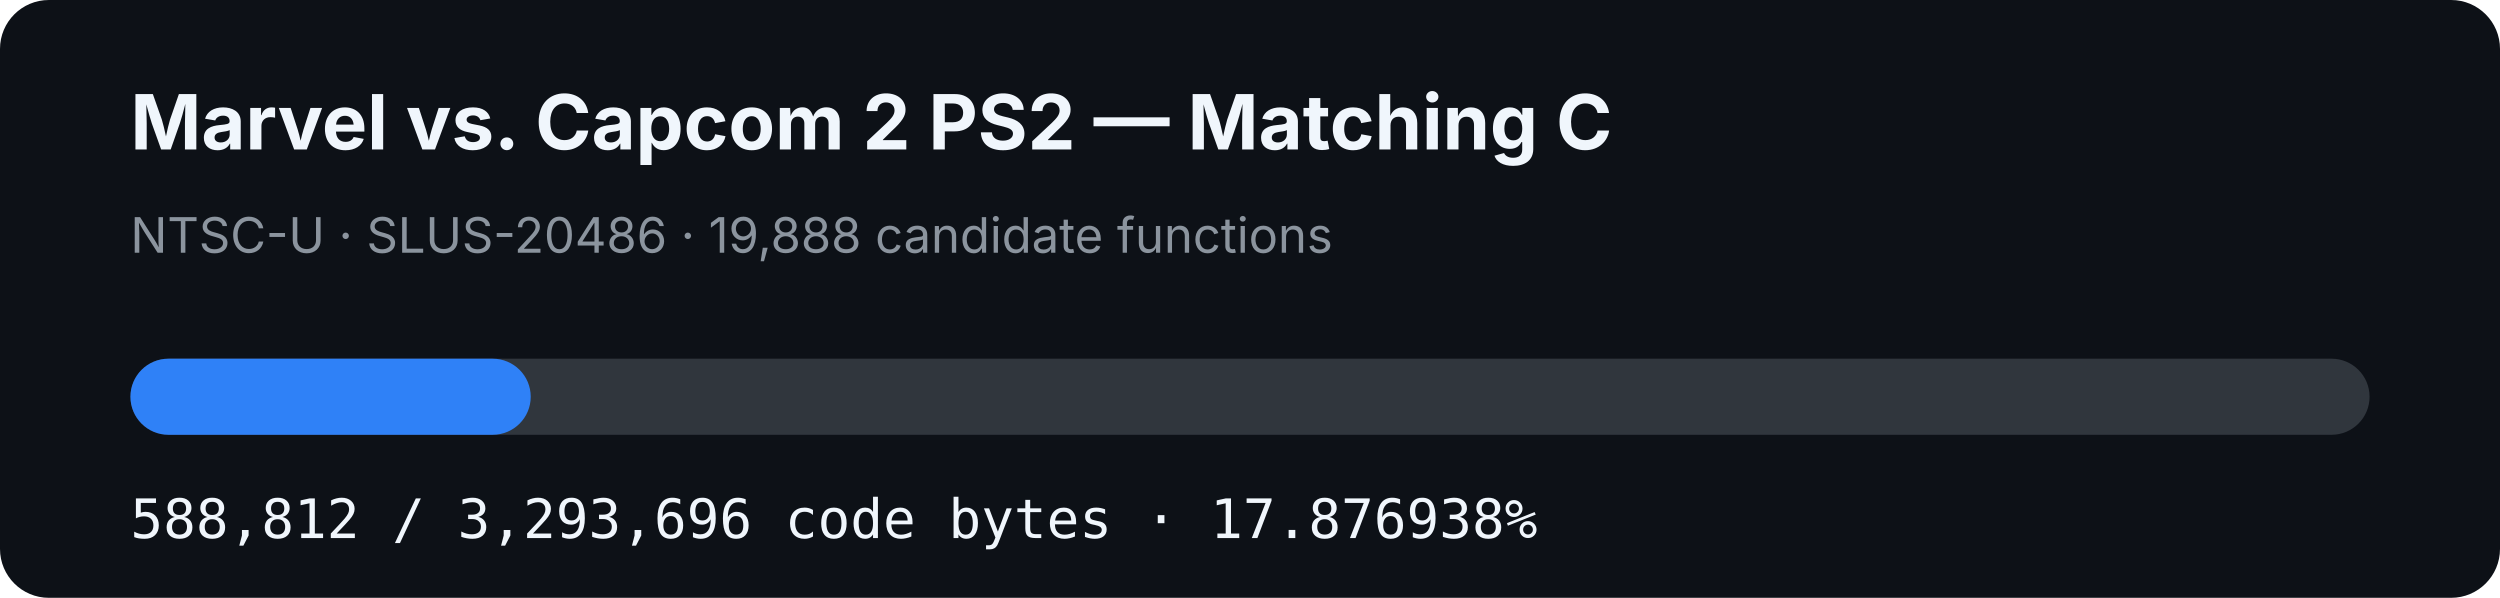
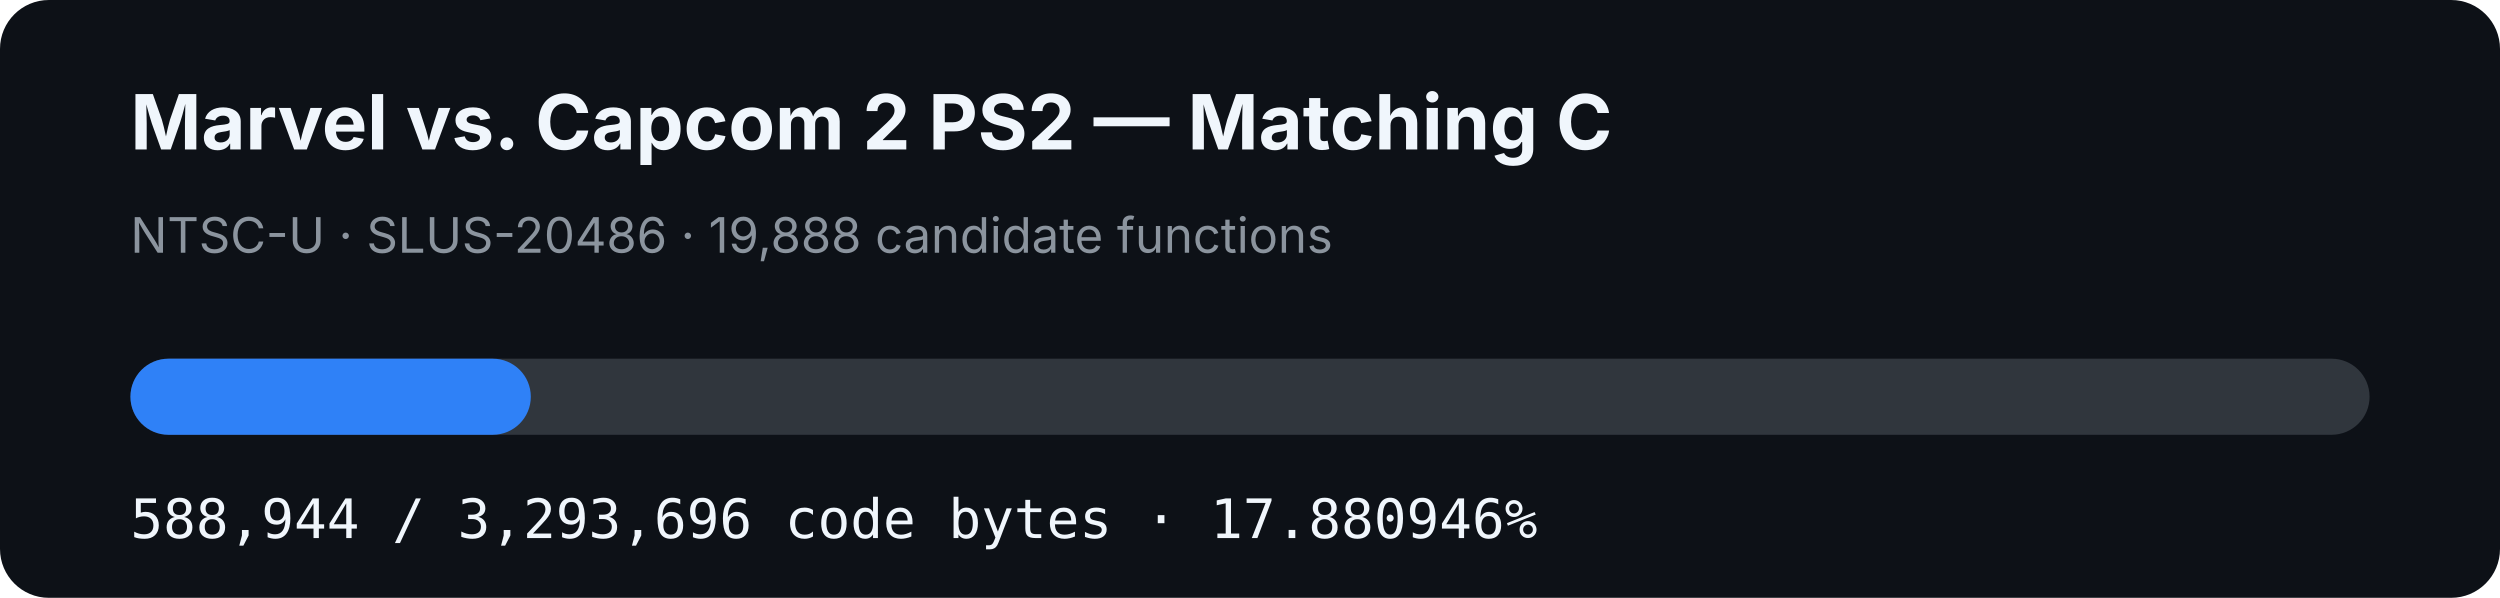
- <svg xmlns="http://www.w3.org/2000/svg" width="920" height="220" viewBox="0 0 920 220" role="img" aria-label="MVC2 PS2 matching C progress: 17.876938%">
+ <svg xmlns="http://www.w3.org/2000/svg" width="920" height="220" viewBox="0 0 920 220" role="img" aria-label="MVC2 PS2 matching C progress: 17.880946%">
  <rect width="920" height="220" rx="18" fill="#0d1117" />
  <text x="48" y="55" fill="#f0f6fc" font-family="-apple-system,BlinkMacSystemFont,Segoe UI,sans-serif" font-size="28" font-weight="700">Marvel vs. Capcom 2 PS2 — Matching C</text>
  <text x="48" y="93" fill="#8b949e" font-family="-apple-system,BlinkMacSystemFont,Segoe UI,sans-serif" font-size="18">NTSC-U · SLUS-20486 · 19,888 candidate functions</text>
  <rect x="48" y="132" width="824" height="28" rx="14" fill="#30363d" />
-   <rect x="48" y="132" width="147.306" height="28" rx="14" fill="#2f81f7" />
-   <text x="48" y="198" fill="#f0f6fc" font-family="ui-monospace,SFMono-Regular,Menlo,monospace" font-size="20">588,812 / 3,293,696 code bytes · 17.876938%</text>
+   <rect x="48" y="132" width="147.339" height="28" rx="14" fill="#2f81f7" />
+   <text x="48" y="198" fill="#f0f6fc" font-family="ui-monospace,SFMono-Regular,Menlo,monospace" font-size="20">588,944 / 3,293,696 code bytes · 17.880946%</text>
</svg>
